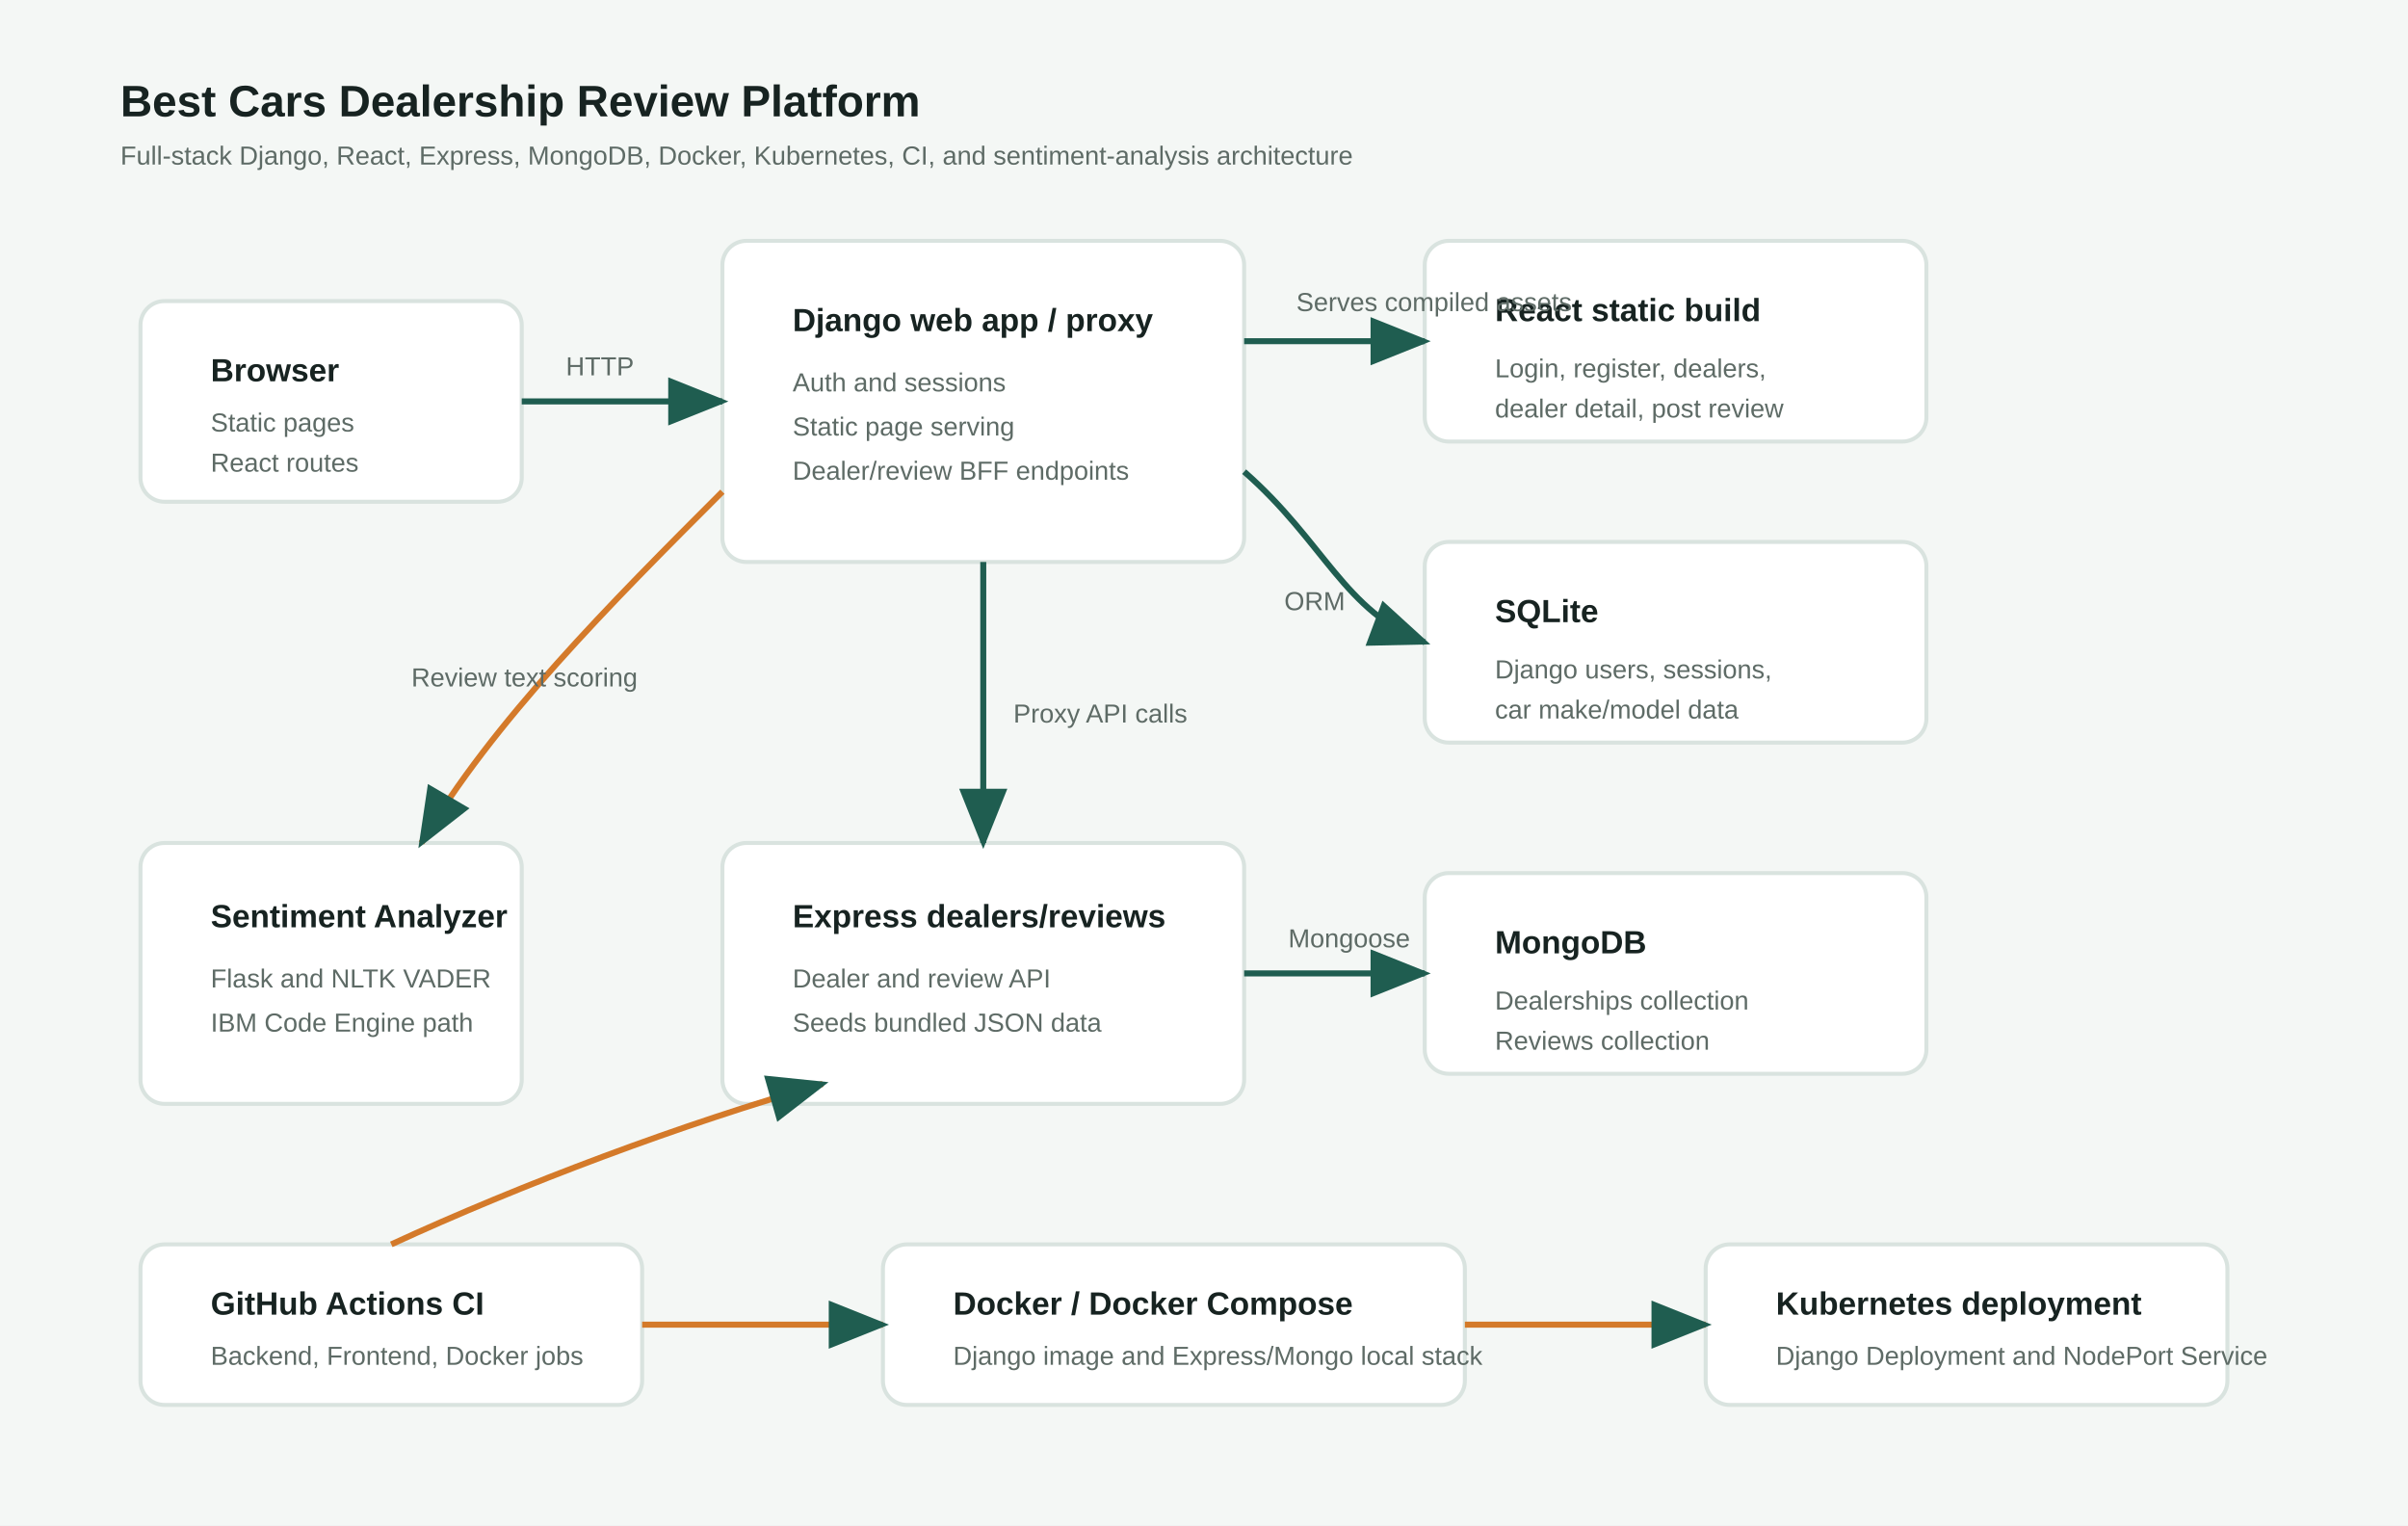
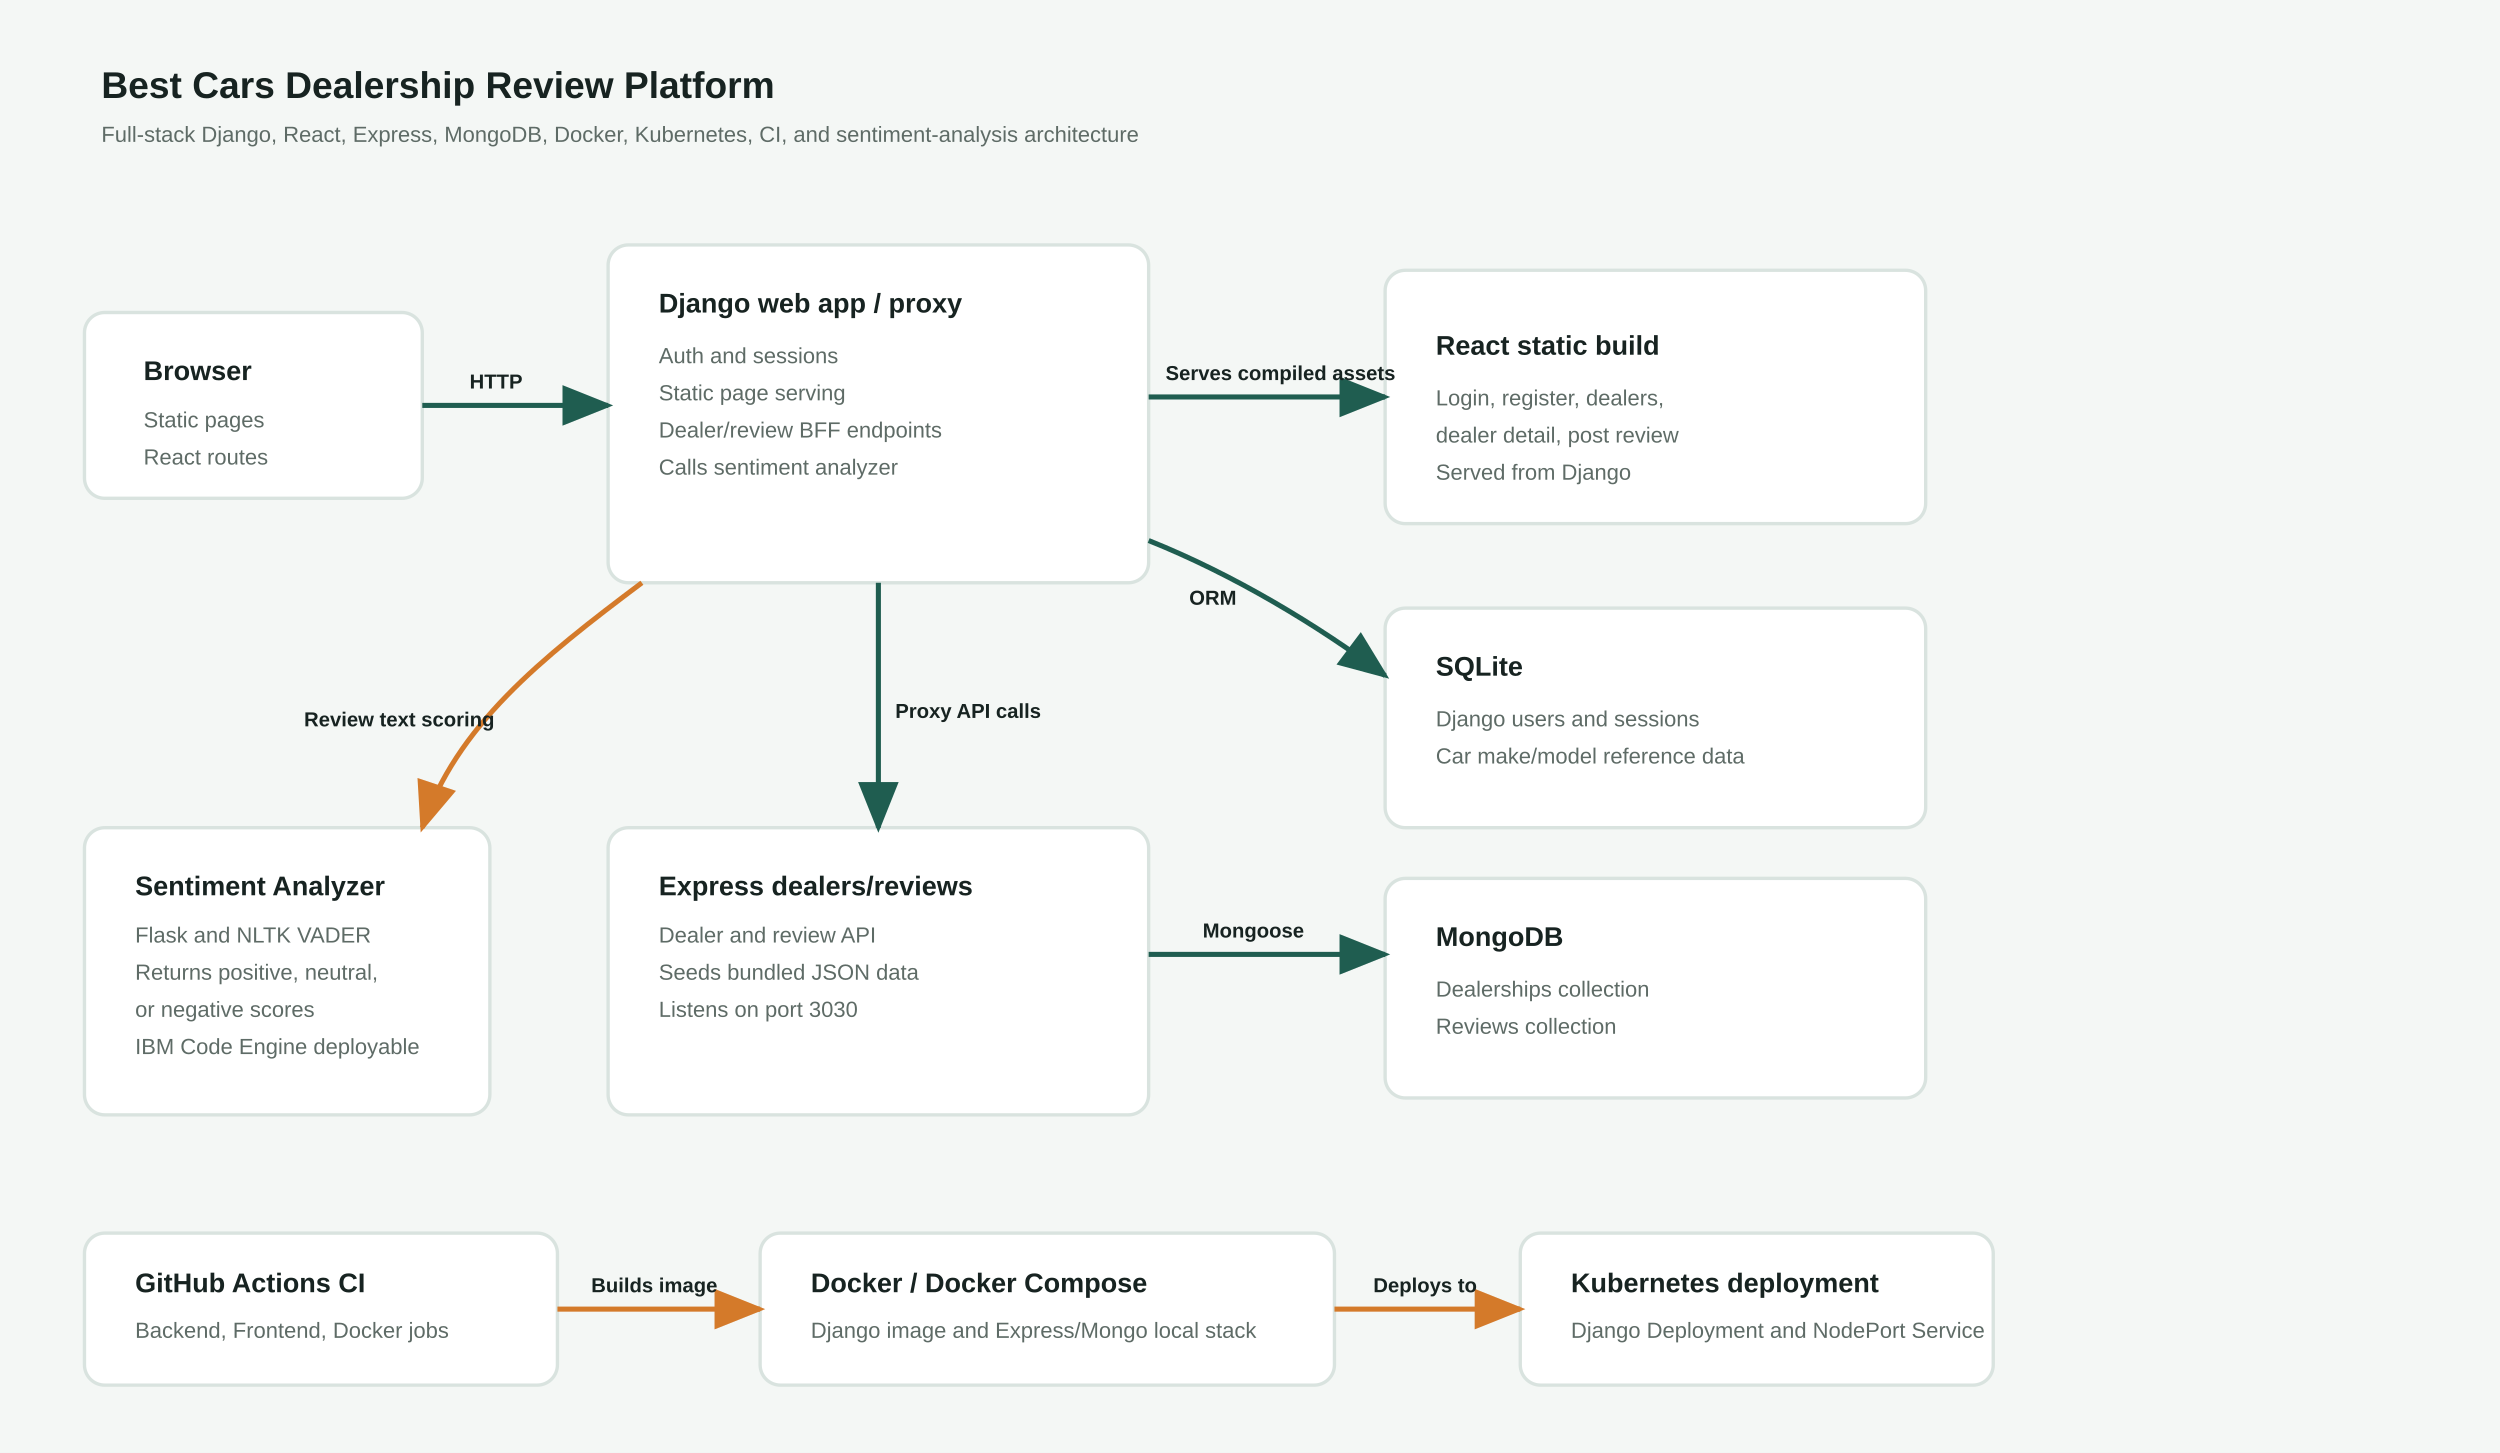
- <svg xmlns="http://www.w3.org/2000/svg" viewBox="0 0 1200 760" role="img" aria-labelledby="title desc">
+ <svg xmlns="http://www.w3.org/2000/svg" viewBox="0 0 1480 860" role="img" aria-labelledby="title desc">
  <defs>
    <marker id="arrow" markerWidth="10" markerHeight="8" refX="9" refY="4" orient="auto" markerUnits="strokeWidth">
      <path d="M0,0 L10,4 L0,8 Z" fill="#1f5d50" />
    </marker>
+     <marker id="arrowSoft" markerWidth="10" markerHeight="8" refX="9" refY="4" orient="auto" markerUnits="strokeWidth">
+       <path d="M0,0 L10,4 L0,8 Z" fill="#d47a2a" />
+     </marker>
    <style>
      .bg { fill: #f4f7f5; }
-       .box { fill: #ffffff; stroke: #d9e3df; stroke-width: 2; rx: 12; }
-       .primary { fill: #1f5d50; }
-       .accent { fill: #d47a2a; }
-       .muted { fill: #5e6b66; }
-       .title { fill: #172321; font: 700 22px Arial, Helvetica, sans-serif; }
+       .box { fill: #ffffff; stroke: #d9e3df; stroke-width: 2; }
+       .heading { fill: #172321; font: 700 22px Arial, Helvetica, sans-serif; }
+       .subheading { fill: #5e6b66; font: 13px Arial, Helvetica, sans-serif; }
      .label { fill: #172321; font: 700 16px Arial, Helvetica, sans-serif; }
      .small { fill: #5e6b66; font: 13px Arial, Helvetica, sans-serif; }
+       .edge { fill: #172321; font: 700 12px Arial, Helvetica, sans-serif; }
      .line { fill: none; stroke: #1f5d50; stroke-width: 3; marker-end: url(#arrow); }
-       .softline { fill: none; stroke: #d47a2a; stroke-width: 3; marker-end: url(#arrow); }
+       .softline { fill: none; stroke: #d47a2a; stroke-width: 3; marker-end: url(#arrowSoft); }
    </style>
  </defs>
-   <rect class="bg" width="1200" height="760" />
-   <text class="title" x="60" y="58">Best Cars Dealership Review Platform</text>
-   <text class="small" x="60" y="82">Full-stack Django, React, Express, MongoDB, Docker, Kubernetes, CI, and sentiment-analysis architecture</text>
-   <rect class="box" x="70" y="150" width="190" height="100" rx="12" ry="12" />
-   <text class="label" x="105" y="190">Browser</text>
-   <text class="small" x="105" y="215">Static pages</text>
-   <text class="small" x="105" y="235">React routes</text>
-   <rect class="box" x="360" y="120" width="260" height="160" rx="12" ry="12" />
-   <text class="label" x="395" y="165">Django web app / proxy</text>
-   <text class="small" x="395" y="195">Auth and sessions</text>
-   <text class="small" x="395" y="217">Static page serving</text>
-   <text class="small" x="395" y="239">Dealer/review BFF endpoints</text>
-   <rect class="box" x="710" y="120" width="250" height="100" rx="12" ry="12" />
-   <text class="label" x="745" y="160">React static build</text>
-   <text class="small" x="745" y="188">Login, register, dealers,</text>
-   <text class="small" x="745" y="208">dealer detail, post review</text>
-   <rect class="box" x="710" y="270" width="250" height="100" rx="12" ry="12" />
-   <text class="label" x="745" y="310">SQLite</text>
-   <text class="small" x="745" y="338">Django users, sessions,</text>
-   <text class="small" x="745" y="358">car make/model data</text>
-   <rect class="box" x="360" y="420" width="260" height="130" rx="12" ry="12" />
-   <text class="label" x="395" y="462">Express dealers/reviews</text>
-   <text class="small" x="395" y="492">Dealer and review API</text>
-   <text class="small" x="395" y="514">Seeds bundled JSON data</text>
-   <rect class="box" x="710" y="435" width="250" height="100" rx="12" ry="12" />
-   <text class="label" x="745" y="475">MongoDB</text>
-   <text class="small" x="745" y="503">Dealerships collection</text>
-   <text class="small" x="745" y="523">Reviews collection</text>
-   <rect class="box" x="70" y="420" width="190" height="130" rx="12" ry="12" />
-   <text class="label" x="105" y="462">Sentiment Analyzer</text>
-   <text class="small" x="105" y="492">Flask and NLTK VADER</text>
-   <text class="small" x="105" y="514">IBM Code Engine path</text>
-   <rect class="box" x="70" y="620" width="250" height="80" rx="12" ry="12" />
-   <text class="label" x="105" y="655">GitHub Actions CI</text>
-   <text class="small" x="105" y="680">Backend, Frontend, Docker jobs</text>
-   <rect class="box" x="440" y="620" width="290" height="80" rx="12" ry="12" />
-   <text class="label" x="475" y="655">Docker / Docker Compose</text>
-   <text class="small" x="475" y="680">Django image and Express/Mongo local stack</text>
-   <rect class="box" x="850" y="620" width="260" height="80" rx="12" ry="12" />
-   <text class="label" x="885" y="655">Kubernetes deployment</text>
-   <text class="small" x="885" y="680">Django Deployment and NodePort Service</text>
-   <path class="line" d="M260 200 C300 200 320 200 360 200" />
-   <path class="line" d="M620 170 C660 170 670 170 710 170" />
-   <path class="line" d="M620 235 C660 270 670 305 710 320" />
-   <path class="line" d="M490 280 C490 340 490 360 490 420" />
-   <path class="line" d="M620 485 C665 485 665 485 710 485" />
-   <path class="softline" d="M360 245 C305 300 245 360 210 420" />
-   <path class="softline" d="M195 620 C260 590 340 560 410 540" />
-   <path class="softline" d="M320 660 C370 660 390 660 440 660" />
-   <path class="softline" d="M730 660 C780 660 800 660 850 660" />
-   <text class="small" x="282" y="187">HTTP</text>
-   <text class="small" x="646" y="155">Serves compiled assets</text>
-   <text class="small" x="640" y="304">ORM</text>
-   <text class="small" x="505" y="360">Proxy API calls</text>
-   <text class="small" x="642" y="472">Mongoose</text>
-   <text class="small" x="205" y="342">Review text scoring</text>
+   <rect class="bg" width="1480" height="860" />
+   <text class="heading" x="60" y="58">Best Cars Dealership Review Platform</text>
+   <text class="subheading" x="60" y="84">Full-stack Django, React, Express, MongoDB, Docker, Kubernetes, CI, and sentiment-analysis architecture</text>
+   <rect class="box" x="50" y="185" width="200" height="110" rx="12" ry="12" />
+   <text class="label" x="85" y="225">Browser</text>
+   <text class="small" x="85" y="253">Static pages</text>
+   <text class="small" x="85" y="275">React routes</text>
+   <rect class="box" x="360" y="145" width="320" height="200" rx="12" ry="12" />
+   <text class="label" x="390" y="185">Django web app / proxy</text>
+   <text class="small" x="390" y="215">Auth and sessions</text>
+   <text class="small" x="390" y="237">Static page serving</text>
+   <text class="small" x="390" y="259">Dealer/review BFF endpoints</text>
+   <text class="small" x="390" y="281">Calls sentiment analyzer</text>
+   <rect class="box" x="820" y="160" width="320" height="150" rx="12" ry="12" />
+   <text class="label" x="850" y="210">React static build</text>
+   <text class="small" x="850" y="240">Login, register, dealers,</text>
+   <text class="small" x="850" y="262">dealer detail, post review</text>
+   <text class="small" x="850" y="284">Served from Django</text>
+   <rect class="box" x="820" y="360" width="320" height="130" rx="12" ry="12" />
+   <text class="label" x="850" y="400">SQLite</text>
+   <text class="small" x="850" y="430">Django users and sessions</text>
+   <text class="small" x="850" y="452">Car make/model reference data</text>
+   <rect class="box" x="50" y="490" width="240" height="170" rx="12" ry="12" />
+   <text class="label" x="80" y="530">Sentiment Analyzer</text>
+   <text class="small" x="80" y="558">Flask and NLTK VADER</text>
+   <text class="small" x="80" y="580">Returns positive, neutral,</text>
+   <text class="small" x="80" y="602">or negative scores</text>
+   <text class="small" x="80" y="624">IBM Code Engine deployable</text>
+   <rect class="box" x="360" y="490" width="320" height="170" rx="12" ry="12" />
+   <text class="label" x="390" y="530">Express dealers/reviews</text>
+   <text class="small" x="390" y="558">Dealer and review API</text>
+   <text class="small" x="390" y="580">Seeds bundled JSON data</text>
+   <text class="small" x="390" y="602">Listens on port 3030</text>
+   <rect class="box" x="820" y="520" width="320" height="130" rx="12" ry="12" />
+   <text class="label" x="850" y="560">MongoDB</text>
+   <text class="small" x="850" y="590">Dealerships collection</text>
+   <text class="small" x="850" y="612">Reviews collection</text>
+   <rect class="box" x="50" y="730" width="280" height="90" rx="12" ry="12" />
+   <text class="label" x="80" y="765">GitHub Actions CI</text>
+   <text class="small" x="80" y="792">Backend, Frontend, Docker jobs</text>
+   <rect class="box" x="450" y="730" width="340" height="90" rx="12" ry="12" />
+   <text class="label" x="480" y="765">Docker / Docker Compose</text>
+   <text class="small" x="480" y="792">Django image and Express/Mongo local stack</text>
+   <rect class="box" x="900" y="730" width="280" height="90" rx="12" ry="12" />
+   <text class="label" x="930" y="765">Kubernetes deployment</text>
+   <text class="small" x="930" y="792">Django Deployment and NodePort Service</text>
+   <path class="line" d="M250 240 L360 240" />
+   <text class="edge" x="278" y="230">HTTP</text>
+   <path class="line" d="M680 235 L820 235" />
+   <text class="edge" x="690" y="225">Serves compiled assets</text>
+   <path class="line" d="M680 320 C730 340 780 370 820 400" />
+   <text class="edge" x="704" y="358">ORM</text>
+   <path class="line" d="M520 345 L520 490" />
+   <text class="edge" x="530" y="425">Proxy API calls</text>
+   <path class="line" d="M680 565 L820 565" />
+   <text class="edge" x="712" y="555">Mongoose</text>
+   <path class="softline" d="M380 345 C320 390 270 430 250 490" />
+   <text class="edge" x="180" y="430">Review text scoring</text>
+   <path class="softline" d="M330 775 L450 775" />
+   <text class="edge" x="350" y="765">Builds image</text>
+   <path class="softline" d="M790 775 L900 775" />
+   <text class="edge" x="813" y="765">Deploys to</text>
</svg>
